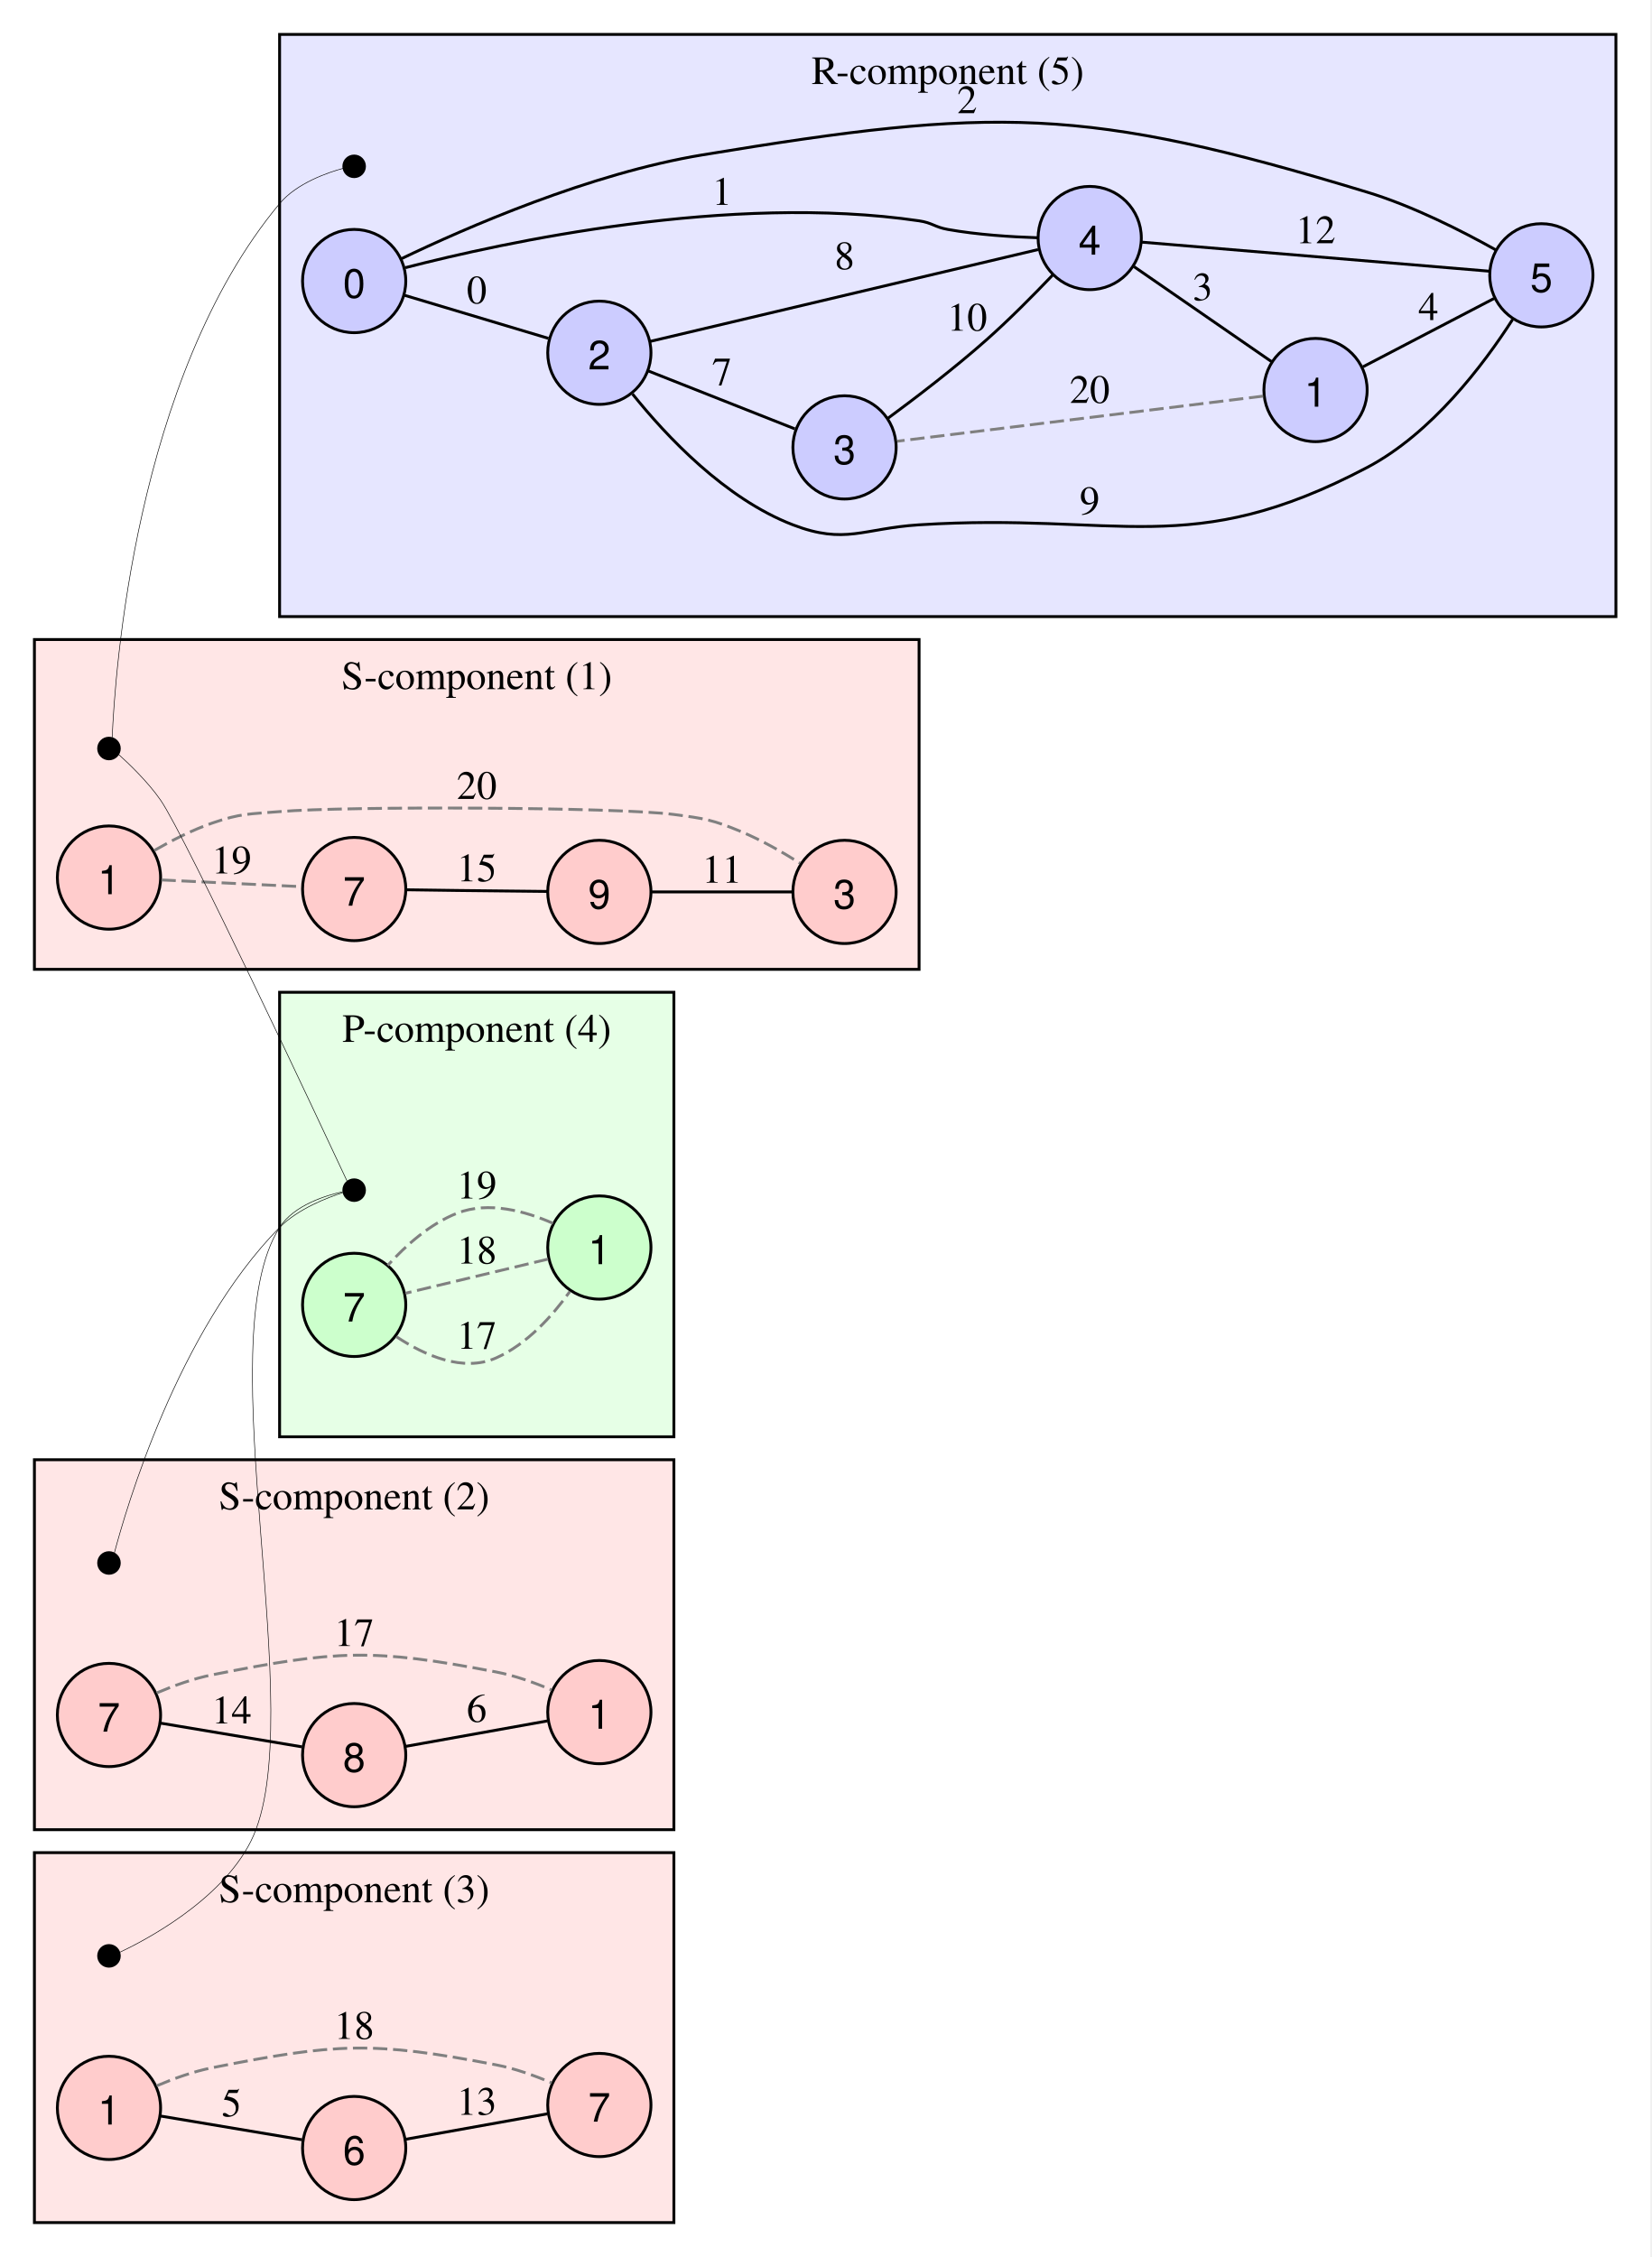
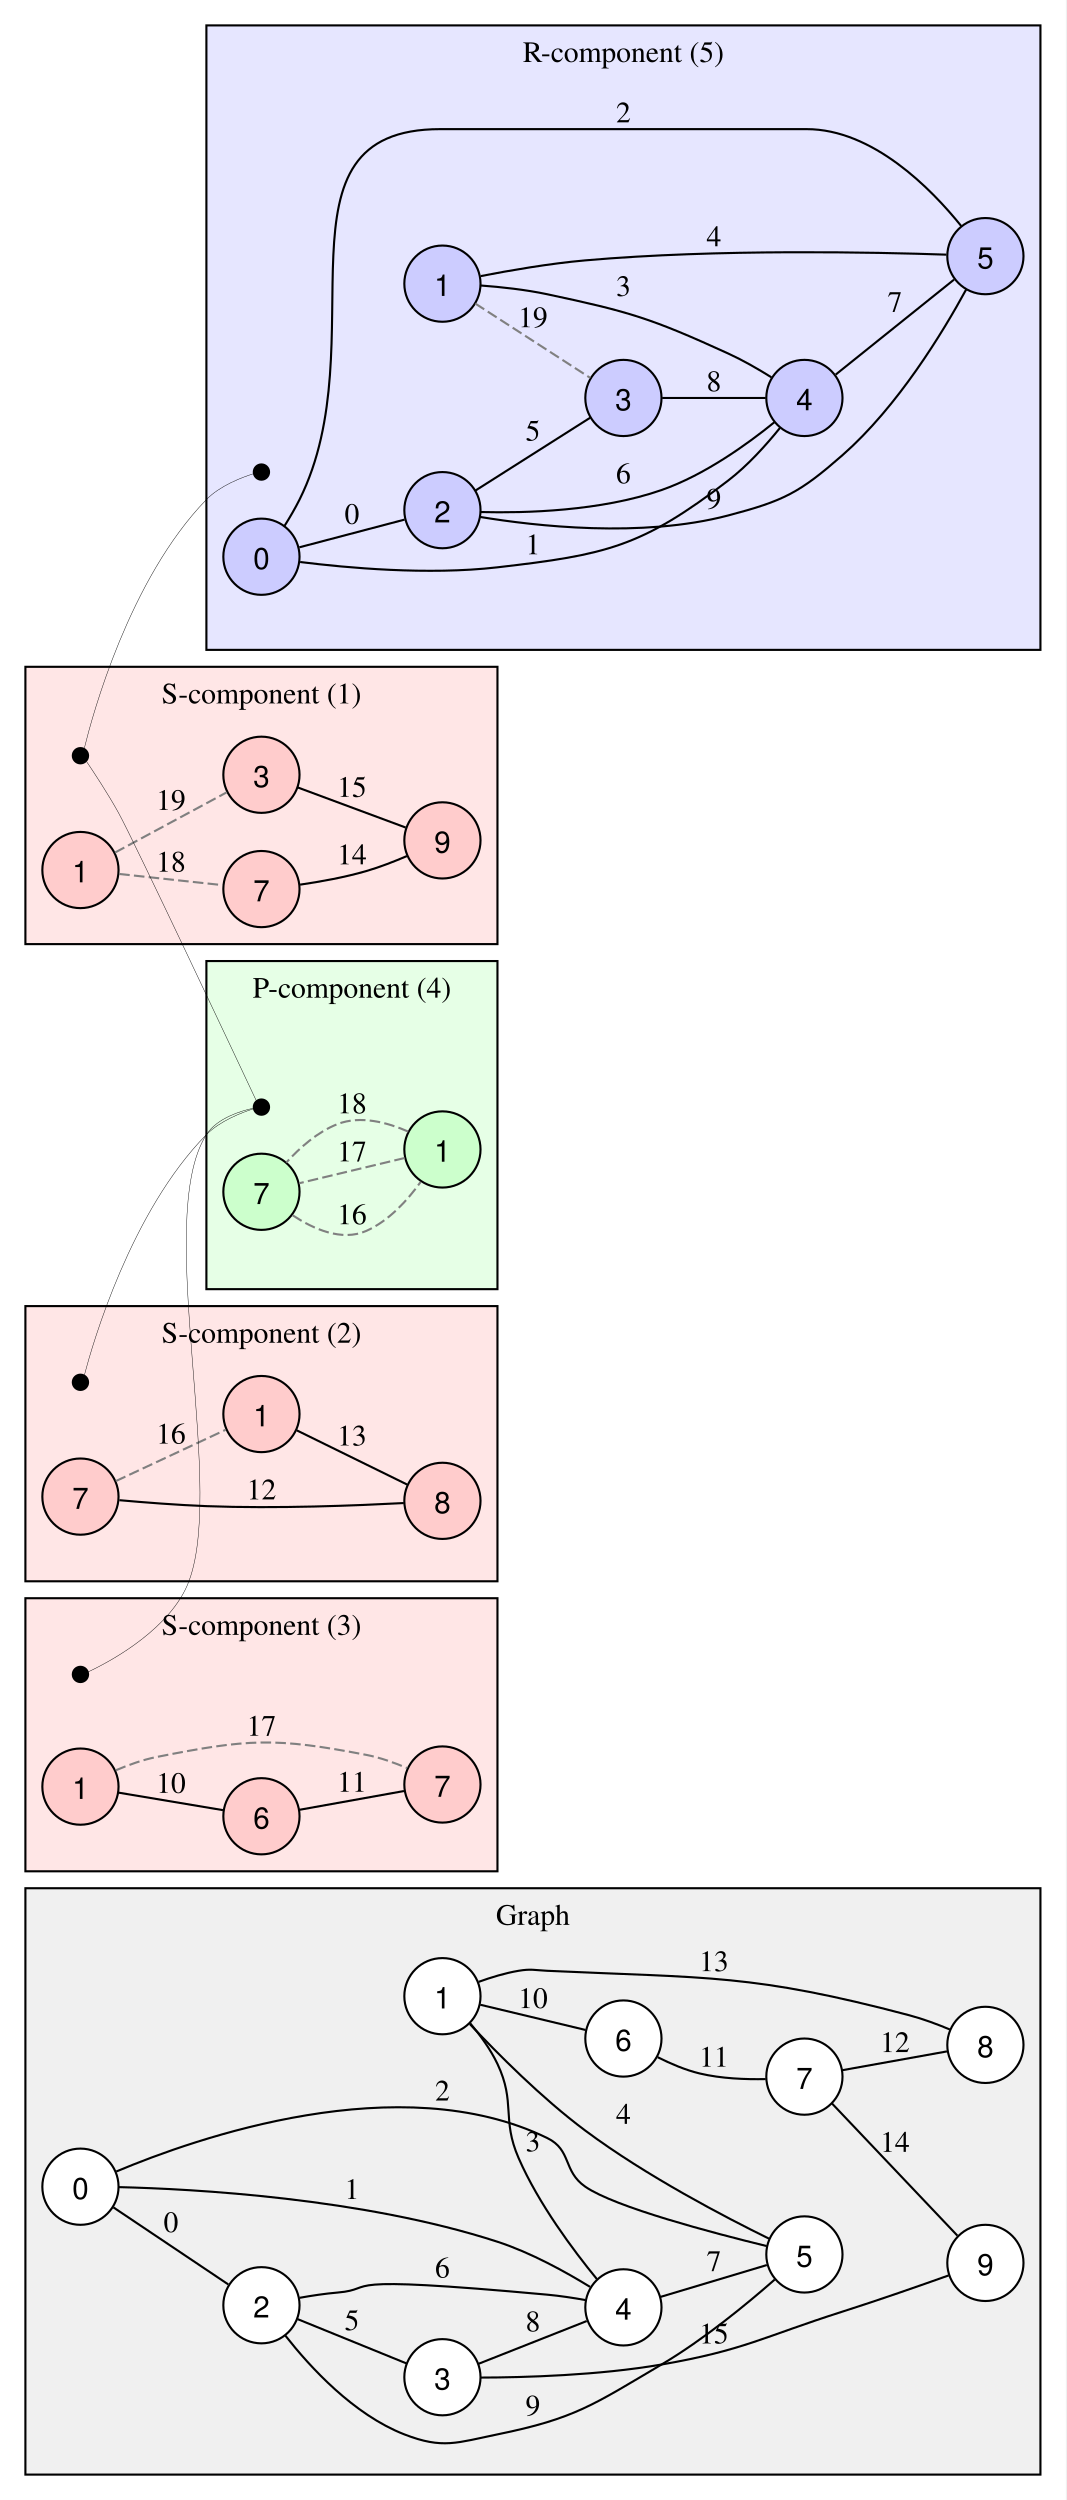
- <svg xmlns="http://www.w3.org/2000/svg" width="576pt" height="787pt" viewBox="0.00 0.00 576.00 787.00">
-   <g id="graph0" class="graph" transform="scale(1 1) rotate(0) translate(4 783)">
-     <polygon fill="white" stroke="none" points="-4,4 -4,-783 571.5,-783 571.5,4 -4,4" />
+ <svg xmlns="http://www.w3.org/2000/svg" width="504pt" height="1181pt" viewBox="0.00 0.00 504.00 1181.00">
+   <g id="graph0" class="graph" transform="scale(1 1) rotate(0) translate(4 1177)">
+     <polygon fill="white" stroke="none" points="-4,4 -4,-1177 499.5,-1177 499.5,4 -4,4" />
    <g id="clust1" class="cluster">
-       <polygon fill="#ffe6e6" stroke="black" points="8,-445 8,-560 316.5,-560 316.5,-445 8,-445" />
-       <text xml:space="preserve" text-anchor="middle" x="162.25" y="-542.7" font-family="Times,serif" font-size="14.00">S-component (1)</text>
+       <polygon fill="#f0f0f0" stroke="black" points="8,-8 8,-285 487.5,-285 487.5,-8 8,-8" />
+       <text xml:space="preserve" text-anchor="middle" x="247.75" y="-267.7" font-family="Times,serif" font-size="14.00">Graph</text>
    </g>
    <g id="clust2" class="cluster">
-       <polygon fill="#ffe6e6" stroke="black" points="8,-145 8,-274 231,-274 231,-145 8,-145" />
-       <text xml:space="preserve" text-anchor="middle" x="119.5" y="-256.7" font-family="Times,serif" font-size="14.00">S-component (2)</text>
+       <polygon fill="#ffe6e6" stroke="black" points="8,-731 8,-862 231,-862 231,-731 8,-731" />
+       <text xml:space="preserve" text-anchor="middle" x="119.5" y="-844.7" font-family="Times,serif" font-size="14.00">S-component (1)</text>
    </g>
    <g id="clust3" class="cluster">
-       <polygon fill="#ffe6e6" stroke="black" points="8,-8 8,-137 231,-137 231,-8 8,-8" />
-       <text xml:space="preserve" text-anchor="middle" x="119.5" y="-119.7" font-family="Times,serif" font-size="14.00">S-component (3)</text>
+       <polygon fill="#ffe6e6" stroke="black" points="8,-430 8,-560 231,-560 231,-430 8,-430" />
+       <text xml:space="preserve" text-anchor="middle" x="119.5" y="-542.7" font-family="Times,serif" font-size="14.00">S-component (2)</text>
    </g>
    <g id="clust4" class="cluster">
-       <polygon fill="#e6ffe6" stroke="black" points="93.5,-282 93.5,-437 231,-437 231,-282 93.5,-282" />
-       <text xml:space="preserve" text-anchor="middle" x="162.25" y="-419.7" font-family="Times,serif" font-size="14.00">P-component (4)</text>
+       <polygon fill="#ffe6e6" stroke="black" points="8,-293 8,-422 231,-422 231,-293 8,-293" />
+       <text xml:space="preserve" text-anchor="middle" x="119.5" y="-404.7" font-family="Times,serif" font-size="14.00">S-component (3)</text>
    </g>
    <g id="clust5" class="cluster">
-       <polygon fill="#e6e6ff" stroke="black" points="93.5,-568 93.5,-771 559.5,-771 559.5,-568 93.5,-568" />
-       <text xml:space="preserve" text-anchor="middle" x="326.5" y="-753.7" font-family="Times,serif" font-size="14.00">R-component (5)</text>
+       <polygon fill="#e6ffe6" stroke="black" points="93.5,-568 93.5,-723 231,-723 231,-568 93.5,-568" />
+       <text xml:space="preserve" text-anchor="middle" x="162.25" y="-705.7" font-family="Times,serif" font-size="14.00">P-component (4)</text>
+     </g>
+     <g id="clust6" class="cluster">
+       <polygon fill="#e6e6ff" stroke="black" points="93.5,-870 93.5,-1165 487.5,-1165 487.5,-870 93.5,-870" />
+       <text xml:space="preserve" text-anchor="middle" x="290.5" y="-1147.7" font-family="Times,serif" font-size="14.00">R-component (5)</text>
    </g>
    <g id="node1" class="node">
-       <ellipse fill="#ffcccc" stroke="black" cx="119.5" cy="-473" rx="18" ry="18" />
-       <text xml:space="preserve" text-anchor="middle" x="119.5" y="-467.2" font-family="Helvetica,sans-Serif" font-size="14.00">7</text>
+       <ellipse fill="#ffffff" stroke="black" cx="34" cy="-144" rx="18" ry="18" />
+       <text xml:space="preserve" text-anchor="middle" x="34" y="-138.2" font-family="Helvetica,sans-Serif" font-size="14.00">0</text>
    </g>
    <g id="node2" class="node">
-       <ellipse fill="#ffcccc" stroke="black" cx="205" cy="-472" rx="18" ry="18" />
-       <text xml:space="preserve" text-anchor="middle" x="205" y="-466.2" font-family="Helvetica,sans-Serif" font-size="14.00">9</text>
+       <ellipse fill="#ffffff" stroke="black" cx="119.5" cy="-88" rx="18" ry="18" />
+       <text xml:space="preserve" text-anchor="middle" x="119.5" y="-82.2" font-family="Helvetica,sans-Serif" font-size="14.00">2</text>
    </g>
    <g id="edge1" class="edge">
-       <path fill="none" stroke="black" d="M137.95,-472.74C143.55,-472.66 149.79,-472.57 155.5,-472.5 165.94,-472.37 177.65,-472.25 186.94,-472.16" />
-       <text xml:space="preserve" text-anchor="middle" x="162.25" y="-475.7" font-family="Times,serif" font-size="14.00">15</text>
+       <path fill="none" stroke="black" d="M49.54,-134.25C64.78,-124.03 88.57,-108.07 103.84,-97.83" />
+       <text xml:space="preserve" text-anchor="middle" x="76.75" y="-122.55" font-family="Times,serif" font-size="14.00">0</text>
    </g>
    <g id="node3" class="node">
-       <ellipse fill="#ffcccc" stroke="black" cx="290.5" cy="-472" rx="18" ry="18" />
-       <text xml:space="preserve" text-anchor="middle" x="290.5" y="-466.2" font-family="Helvetica,sans-Serif" font-size="14.00">3</text>
+       <ellipse fill="#ffffff" stroke="black" cx="290.5" cy="-87" rx="18" ry="18" />
+       <text xml:space="preserve" text-anchor="middle" x="290.5" y="-81.2" font-family="Helvetica,sans-Serif" font-size="14.00">4</text>
    </g>
    <g id="edge2" class="edge">
-       <path fill="none" stroke="black" d="M223.3,-472C237.63,-472 257.9,-472 272.22,-472" />
-       <text xml:space="preserve" text-anchor="middle" x="247.75" y="-475.2" font-family="Times,serif" font-size="14.00">11</text>
+       <path fill="none" stroke="black" d="M52.24,-143.8C86.94,-142.95 167.34,-138.7 231,-118 246.74,-112.88 263.28,-103.71 274.74,-96.67" />
+       <text xml:space="preserve" text-anchor="middle" x="162.25" y="-138.19" font-family="Times,serif" font-size="14.00">1</text>
    </g>
    <g id="node4" class="node">
-       <ellipse fill="#ffcccc" stroke="black" cx="34" cy="-477" rx="18" ry="18" />
-       <text xml:space="preserve" text-anchor="middle" x="34" y="-471.2" font-family="Helvetica,sans-Serif" font-size="14.00">1</text>
+       <ellipse fill="#ffffff" stroke="black" cx="376" cy="-112" rx="18" ry="18" />
+       <text xml:space="preserve" text-anchor="middle" x="376" y="-106.2" font-family="Helvetica,sans-Serif" font-size="14.00">5</text>
+     </g>
+     <g id="edge3" class="edge">
+       <path fill="none" stroke="black" d="M50.89,-151.16C88.48,-166.98 184.92,-200.9 254.5,-167 266.17,-161.31 261.82,-151.38 272.5,-144 286.53,-134.3 332.88,-122.12 358.17,-115.96" />
+       <text xml:space="preserve" text-anchor="middle" x="205" y="-184.71" font-family="Times,serif" font-size="14.00">2</text>
+     </g>
+     <g id="edge7" class="edge">
+       <path fill="none" stroke="black" d="M137.52,-91.51C143.21,-92.53 149.6,-93.5 155.5,-94 175.91,-95.74 149.04,-102.6 254.5,-93 260.39,-92.46 266.79,-91.49 272.48,-90.47" />
+       <text xml:space="preserve" text-anchor="middle" x="205" y="-101.07" font-family="Times,serif" font-size="14.00">6</text>
+     </g>
+     <g id="edge10" class="edge">
+       <path fill="none" stroke="black" d="M130.82,-73.64C142.5,-58.73 163.06,-36.32 187,-27 205.22,-19.91 211.84,-23.09 231,-27 267.68,-34.48 276.26,-40.97 308.5,-60 328.44,-71.77 349.1,-88.82 361.99,-100.15" />
+       <text xml:space="preserve" text-anchor="middle" x="247.75" y="-35.93" font-family="Times,serif" font-size="14.00">9</text>
+     </g>
+     <g id="node6" class="node">
+       <ellipse fill="#ffffff" stroke="black" cx="205" cy="-54" rx="18" ry="18" />
+       <text xml:space="preserve" text-anchor="middle" x="205" y="-48.2" font-family="Helvetica,sans-Serif" font-size="14.00">3</text>
+     </g>
+     <g id="edge6" class="edge">
+       <path fill="none" stroke="black" d="M136.6,-81.44C151.39,-75.42 173.18,-66.55 187.95,-60.54" />
+       <text xml:space="preserve" text-anchor="middle" x="162.25" y="-76.24" font-family="Times,serif" font-size="14.00">5</text>
+     </g>
+     <g id="edge8" class="edge">
+       <path fill="none" stroke="black" d="M308,-91.94C322.54,-96.29 343.63,-102.61 358.25,-106.99" />
+       <text xml:space="preserve" text-anchor="middle" x="333.25" y="-104.2" font-family="Times,serif" font-size="14.00">7</text>
+     </g>
+     <g id="node5" class="node">
+       <ellipse fill="#ffffff" stroke="black" cx="205" cy="-234" rx="18" ry="18" />
+       <text xml:space="preserve" text-anchor="middle" x="205" y="-228.2" font-family="Helvetica,sans-Serif" font-size="14.00">1</text>
    </g>
    <g id="edge4" class="edge">
-       <path fill="none" stroke="gray" stroke-dasharray="5,2" d="M52.3,-476.17C66.63,-475.48 86.9,-474.51 101.22,-473.83" />
-       <text xml:space="preserve" text-anchor="middle" x="76.75" y="-478.44" font-family="Times,serif" font-size="14.00">19</text>
-     </g>
-     <g id="edge3" class="edge">
-       <path fill="none" stroke="gray" stroke-dasharray="5,2" d="M49.83,-486.46C55.88,-489.94 63.07,-493.6 70,-496 80.01,-499.46 82.94,-499.11 93.5,-500 116.54,-501.95 211.2,-501.6 231,-499 241.69,-497.6 244.55,-497.15 254.5,-493 261.56,-490.05 268.9,-485.86 275.01,-481.99" />
-       <text xml:space="preserve" text-anchor="middle" x="162.25" y="-504.43" font-family="Times,serif" font-size="14.00">20</text>
-     </g>
-     <g id="node5" class="node">
-       <ellipse fill="black" stroke="black" cx="34" cy="-522" rx="3.6" ry="3.6" />
+       <path fill="none" stroke="black" d="M218.14,-221.18C222.78,-215.65 227.74,-208.88 231,-202 239.67,-183.68 232.89,-176.08 241,-157.5 250.46,-135.85 266.87,-113.9 277.96,-100.37" />
+       <text xml:space="preserve" text-anchor="middle" x="247.75" y="-160.7" font-family="Times,serif" font-size="14.00">3</text>
+     </g>
+     <g id="edge5" class="edge">
+       <path fill="none" stroke="black" d="M217.93,-220.85C230.64,-207.28 251.76,-185.95 272.5,-170.5 301.25,-149.07 338.59,-129.6 359.34,-119.43" />
+       <text xml:space="preserve" text-anchor="middle" x="290.5" y="-173.7" font-family="Times,serif" font-size="14.00">4</text>
+     </g>
+     <g id="node7" class="node">
+       <ellipse fill="#ffffff" stroke="black" cx="290.5" cy="-214" rx="18" ry="18" />
+       <text xml:space="preserve" text-anchor="middle" x="290.5" y="-208.2" font-family="Helvetica,sans-Serif" font-size="14.00">6</text>
+     </g>
+     <g id="edge11" class="edge">
+       <path fill="none" stroke="black" d="M222.9,-229.95C237.38,-226.48 258.15,-221.51 272.63,-218.04" />
+       <text xml:space="preserve" text-anchor="middle" x="247.75" y="-228.4" font-family="Times,serif" font-size="14.00">10</text>
+     </g>
+     <g id="node9" class="node">
+       <ellipse fill="#ffffff" stroke="black" cx="461.5" cy="-211" rx="18" ry="18" />
+       <text xml:space="preserve" text-anchor="middle" x="461.5" y="-205.2" font-family="Helvetica,sans-Serif" font-size="14.00">8</text>
+     </g>
+     <g id="edge14" class="edge">
+       <path fill="none" stroke="black" d="M222.09,-240.76C227.94,-242.88 234.66,-244.94 241,-246 246.92,-246.99 248.51,-246.28 254.5,-246 330.99,-242.47 351.47,-244.55 425.5,-225 431.95,-223.3 438.82,-220.73 444.75,-218.25" />
+       <text xml:space="preserve" text-anchor="middle" x="333.25" y="-245.83" font-family="Times,serif" font-size="14.00">13</text>
+     </g>
+     <g id="edge9" class="edge">
+       <path fill="none" stroke="black" d="M222.1,-60.36C236.79,-66.17 258.4,-74.71 273.16,-80.54" />
+       <text xml:space="preserve" text-anchor="middle" x="247.75" y="-75.68" font-family="Times,serif" font-size="14.00">8</text>
+     </g>
+     <g id="node10" class="node">
+       <ellipse fill="#ffffff" stroke="black" cx="461.5" cy="-108" rx="18" ry="18" />
+       <text xml:space="preserve" text-anchor="middle" x="461.5" y="-102.2" font-family="Helvetica,sans-Serif" font-size="14.00">9</text>
+     </g>
+     <g id="edge16" class="edge">
+       <path fill="none" stroke="black" d="M223.18,-53.83C243.65,-53.89 278.82,-54.86 308.5,-60 347.51,-66.76 356.28,-72.97 394,-85 411.23,-90.49 430.76,-97.32 444.18,-102.11" />
+       <text xml:space="preserve" text-anchor="middle" x="333.25" y="-69.96" font-family="Times,serif" font-size="14.00">15</text>
+     </g>
+     <g id="node8" class="node">
+       <ellipse fill="#ffffff" stroke="black" cx="376" cy="-196" rx="18" ry="18" />
+       <text xml:space="preserve" text-anchor="middle" x="376" y="-190.2" font-family="Helvetica,sans-Serif" font-size="14.00">7</text>
+     </g>
+     <g id="edge12" class="edge">
+       <path fill="none" stroke="black" d="M306.68,-205.18C312.66,-202.16 319.71,-199.13 326.5,-197.5 336.66,-195.06 348.35,-194.63 357.72,-194.84" />
+       <text xml:space="preserve" text-anchor="middle" x="333.25" y="-200.7" font-family="Times,serif" font-size="14.00">11</text>
+     </g>
+     <g id="edge13" class="edge">
+       <path fill="none" stroke="black" d="M393.9,-199.04C408.29,-201.62 428.88,-205.32 443.34,-207.92" />
+       <text xml:space="preserve" text-anchor="middle" x="418.75" y="-207.6" font-family="Times,serif" font-size="14.00">12</text>
+     </g>
+     <g id="edge15" class="edge">
+       <path fill="none" stroke="black" d="M388.96,-183.39C404.75,-166.76 432.38,-137.64 448.29,-120.87" />
+       <text xml:space="preserve" text-anchor="middle" x="418.75" y="-160.47" font-family="Times,serif" font-size="14.00">14</text>
+     </g>
+     <g id="node11" class="node">
+       <ellipse fill="#ffcccc" stroke="black" cx="119.5" cy="-757" rx="18" ry="18" />
+       <text xml:space="preserve" text-anchor="middle" x="119.5" y="-751.2" font-family="Helvetica,sans-Serif" font-size="14.00">7</text>
+     </g>
+     <g id="node12" class="node">
+       <ellipse fill="#ffcccc" stroke="black" cx="205" cy="-780" rx="18" ry="18" />
+       <text xml:space="preserve" text-anchor="middle" x="205" y="-774.2" font-family="Helvetica,sans-Serif" font-size="14.00">9</text>
+     </g>
+     <g id="edge17" class="edge">
+       <path fill="none" stroke="black" d="M137.77,-759.09C147.12,-760.45 158.82,-762.54 169,-765.5 175.44,-767.37 182.31,-770.06 188.23,-772.61" />
+       <text xml:space="preserve" text-anchor="middle" x="162.25" y="-768.7" font-family="Times,serif" font-size="14.00">14</text>
+     </g>
+     <g id="node13" class="node">
+       <ellipse fill="#ffcccc" stroke="black" cx="119.5" cy="-811" rx="18" ry="18" />
+       <text xml:space="preserve" text-anchor="middle" x="119.5" y="-805.2" font-family="Helvetica,sans-Serif" font-size="14.00">3</text>
+     </g>
+     <g id="edge18" class="edge">
+       <path fill="none" stroke="black" d="M136.6,-805.02C151.29,-799.57 172.9,-791.55 187.66,-786.06" />
+       <text xml:space="preserve" text-anchor="middle" x="162.25" y="-800.56" font-family="Times,serif" font-size="14.00">15</text>
+     </g>
+     <g id="node14" class="node">
+       <ellipse fill="#ffcccc" stroke="black" cx="34" cy="-766" rx="18" ry="18" />
+       <text xml:space="preserve" text-anchor="middle" x="34" y="-760.2" font-family="Helvetica,sans-Serif" font-size="14.00">1</text>
+     </g>
+     <g id="edge20" class="edge">
+       <path fill="none" stroke="gray" stroke-dasharray="5,2" d="M52.3,-764.14C66.63,-762.59 86.9,-760.41 101.22,-758.86" />
+       <text xml:space="preserve" text-anchor="middle" x="76.75" y="-765.24" font-family="Times,serif" font-size="14.00">18</text>
+     </g>
+     <g id="edge19" class="edge">
+       <path fill="none" stroke="gray" stroke-dasharray="5,2" d="M50.32,-774.25C65.29,-782.32 87.96,-794.54 103,-802.65" />
+       <text xml:space="preserve" text-anchor="middle" x="76.75" y="-794.39" font-family="Times,serif" font-size="14.00">19</text>
+     </g>
+     <g id="node15" class="node">
+       <ellipse fill="black" stroke="black" cx="34" cy="-820" rx="3.6" ry="3.6" />
+     </g>
+     <g id="node26" class="node">
+       <ellipse fill="black" stroke="black" cx="119.5" cy="-654" rx="3.6" ry="3.6" />
+     </g>
+     <g id="edge42" class="edge">
+       <path fill="none" stroke="black" stroke-width="0.2" d="M36.9,-817.23C40.16,-812.41 46.97,-802.12 52,-793 59.49,-779.41 108.02,-676.29 117.05,-657.08" />
+     </g>
+     <g id="node33" class="node">
+       <ellipse fill="black" stroke="black" cx="119.5" cy="-954" rx="3.6" ry="3.6" />
+     </g>
+     <g id="edge41" class="edge">
+       <path fill="none" stroke="black" stroke-width="0.2" d="M35.81,-823.44C39.61,-838.99 57.09,-903.51 93.5,-941 99.91,-947.6 110.39,-951.52 115.5,-953.13" />
    </g>
    <g id="node16" class="node">
-       <ellipse fill="black" stroke="black" cx="119.5" cy="-368" rx="3.6" ry="3.6" />
+       <ellipse fill="#ffcccc" stroke="black" cx="34" cy="-470" rx="18" ry="18" />
+       <text xml:space="preserve" text-anchor="middle" x="34" y="-464.2" font-family="Helvetica,sans-Serif" font-size="14.00">7</text>
+     </g>
+     <g id="node17" class="node">
+       <ellipse fill="#ffcccc" stroke="black" cx="205" cy="-468" rx="18" ry="18" />
+       <text xml:space="preserve" text-anchor="middle" x="205" y="-462.2" font-family="Helvetica,sans-Serif" font-size="14.00">8</text>
+     </g>
+     <g id="edge21" class="edge">
+       <path fill="none" stroke="black" d="M52.39,-468.31C64.01,-467.27 79.66,-466.03 93.5,-465.5 126.48,-464.23 165.03,-465.8 186.77,-466.96" />
+       <text xml:space="preserve" text-anchor="middle" x="119.5" y="-468.7" font-family="Times,serif" font-size="14.00">12</text>
+     </g>
+     <g id="node18" class="node">
+       <ellipse fill="#ffcccc" stroke="black" cx="119.5" cy="-509" rx="18" ry="18" />
+       <text xml:space="preserve" text-anchor="middle" x="119.5" y="-503.2" font-family="Helvetica,sans-Serif" font-size="14.00">1</text>
+     </g>
+     <g id="edge23" class="edge">
+       <path fill="none" stroke="gray" stroke-dasharray="5,2" d="M50.71,-477.34C65.54,-484.26 87.68,-494.6 102.58,-501.56" />
+       <text xml:space="preserve" text-anchor="middle" x="76.75" y="-495.04" font-family="Times,serif" font-size="14.00">16</text>
+     </g>
+     <g id="edge22" class="edge">
+       <path fill="none" stroke="black" d="M136.21,-501.29C151.13,-493.96 173.46,-483 188.36,-475.68" />
+       <text xml:space="preserve" text-anchor="middle" x="162.25" y="-494.15" font-family="Times,serif" font-size="14.00">13</text>
+     </g>
+     <g id="node19" class="node">
+       <ellipse fill="black" stroke="black" cx="34" cy="-524" rx="3.6" ry="3.6" />
+     </g>
+     <g id="edge43" class="edge">
+       <path fill="none" stroke="black" stroke-width="0.2" d="M35.84,-527.33C39.79,-542.36 57.82,-604.74 93.5,-641 99.95,-647.55 110.41,-651.49 115.51,-653.12" />
+     </g>
+     <g id="node20" class="node">
+       <ellipse fill="#ffcccc" stroke="black" cx="34" cy="-333" rx="18" ry="18" />
+       <text xml:space="preserve" text-anchor="middle" x="34" y="-327.2" font-family="Helvetica,sans-Serif" font-size="14.00">1</text>
+     </g>
+     <g id="node21" class="node">
+       <ellipse fill="#ffcccc" stroke="black" cx="119.5" cy="-319" rx="18" ry="18" />
+       <text xml:space="preserve" text-anchor="middle" x="119.5" y="-313.2" font-family="Helvetica,sans-Serif" font-size="14.00">6</text>
+     </g>
+     <g id="edge24" class="edge">
+       <path fill="none" stroke="black" d="M51.9,-330.17C66.29,-327.75 86.88,-324.3 101.34,-321.88" />
+       <text xml:space="preserve" text-anchor="middle" x="76.75" y="-330.04" font-family="Times,serif" font-size="14.00">10</text>
+     </g>
+     <g id="node22" class="node">
+       <ellipse fill="#ffcccc" stroke="black" cx="205" cy="-334" rx="18" ry="18" />
+       <text xml:space="preserve" text-anchor="middle" x="205" y="-328.2" font-family="Helvetica,sans-Serif" font-size="14.00">7</text>
    </g>
    <g id="edge26" class="edge">
-       <path fill="none" stroke="black" stroke-width="0.2" d="M37.21,-520.07C40.68,-516.96 47.5,-510.5 52,-504 60.68,-491.47 108.24,-389.96 117.09,-371.03" />
+       <path fill="none" stroke="gray" stroke-dasharray="5,2" d="M50.65,-340.69C56.57,-343.21 63.45,-345.7 70,-347 113.16,-355.57 125.79,-356.32 169,-348 175.55,-346.74 182.44,-344.26 188.36,-341.73" />
+       <text xml:space="preserve" text-anchor="middle" x="119.5" y="-357.05" font-family="Times,serif" font-size="14.00">17</text>
+     </g>
+     <g id="edge25" class="edge">
+       <path fill="none" stroke="black" d="M137.4,-322.04C151.79,-324.62 172.38,-328.32 186.84,-330.92" />
+       <text xml:space="preserve" text-anchor="middle" x="162.25" y="-330.6" font-family="Times,serif" font-size="14.00">11</text>
    </g>
    <g id="node23" class="node">
-       <ellipse fill="black" stroke="black" cx="119.5" cy="-725" rx="3.6" ry="3.6" />
-     </g>
-     <g id="edge25" class="edge">
-       <path fill="none" stroke="black" stroke-width="0.2" d="M35.13,-525.87C36.01,-547.16 42.89,-651.29 93.5,-712 99.51,-719.21 110.57,-722.92 115.72,-724.32" />
-     </g>
-     <g id="node6" class="node">
-       <ellipse fill="#ffcccc" stroke="black" cx="34" cy="-185" rx="18" ry="18" />
-       <text xml:space="preserve" text-anchor="middle" x="34" y="-179.2" font-family="Helvetica,sans-Serif" font-size="14.00">7</text>
-     </g>
-     <g id="node7" class="node">
-       <ellipse fill="#ffcccc" stroke="black" cx="119.5" cy="-171" rx="18" ry="18" />
-       <text xml:space="preserve" text-anchor="middle" x="119.5" y="-165.2" font-family="Helvetica,sans-Serif" font-size="14.00">8</text>
-     </g>
-     <g id="edge5" class="edge">
-       <path fill="none" stroke="black" d="M51.9,-182.17C66.29,-179.75 86.88,-176.3 101.34,-173.88" />
-       <text xml:space="preserve" text-anchor="middle" x="76.75" y="-182.04" font-family="Times,serif" font-size="14.00">14</text>
-     </g>
-     <g id="node8" class="node">
-       <ellipse fill="#ffcccc" stroke="black" cx="205" cy="-186" rx="18" ry="18" />
-       <text xml:space="preserve" text-anchor="middle" x="205" y="-180.2" font-family="Helvetica,sans-Serif" font-size="14.00">1</text>
-     </g>
-     <g id="edge7" class="edge">
-       <path fill="none" stroke="gray" stroke-dasharray="5,2" d="M50.65,-192.69C56.57,-195.21 63.45,-197.7 70,-199 113.16,-207.57 125.79,-208.32 169,-200 175.55,-198.74 182.44,-196.26 188.36,-193.73" />
-       <text xml:space="preserve" text-anchor="middle" x="119.5" y="-209.05" font-family="Times,serif" font-size="14.00">17</text>
-     </g>
-     <g id="edge6" class="edge">
-       <path fill="none" stroke="black" d="M137.4,-174.04C151.79,-176.62 172.38,-180.32 186.84,-182.92" />
-       <text xml:space="preserve" text-anchor="middle" x="162.25" y="-182.6" font-family="Times,serif" font-size="14.00">6</text>
-     </g>
-     <g id="node9" class="node">
-       <ellipse fill="black" stroke="black" cx="34" cy="-238" rx="3.6" ry="3.6" />
+       <ellipse fill="black" stroke="black" cx="34" cy="-386" rx="3.6" ry="3.6" />
+     </g>
+     <g id="edge44" class="edge">
+       <path fill="none" stroke="black" stroke-width="0.2" d="M37.41,-387.08C45.68,-390.93 72.95,-404.92 83.5,-426 104.9,-468.78 67.73,-600.7 93.5,-641 98.56,-648.91 110.09,-652.27 115.54,-653.45" />
+     </g>
+     <g id="node24" class="node">
+       <ellipse fill="#ccffcc" stroke="black" cx="119.5" cy="-614" rx="18" ry="18" />
+       <text xml:space="preserve" text-anchor="middle" x="119.5" y="-608.2" font-family="Helvetica,sans-Serif" font-size="14.00">7</text>
+     </g>
+     <g id="node25" class="node">
+       <ellipse fill="#ccffcc" stroke="black" cx="205" cy="-634" rx="18" ry="18" />
+       <text xml:space="preserve" text-anchor="middle" x="205" y="-628.2" font-family="Helvetica,sans-Serif" font-size="14.00">1</text>
    </g>
    <g id="edge27" class="edge">
-       <path fill="none" stroke="black" stroke-width="0.2" d="M35.84,-241.33C39.79,-256.36 57.82,-318.74 93.5,-355 99.95,-361.55 110.41,-365.49 115.51,-367.12" />
-     </g>
-     <g id="node10" class="node">
-       <ellipse fill="#ffcccc" stroke="black" cx="34" cy="-48" rx="18" ry="18" />
-       <text xml:space="preserve" text-anchor="middle" x="34" y="-42.2" font-family="Helvetica,sans-Serif" font-size="14.00">1</text>
-     </g>
-     <g id="node11" class="node">
-       <ellipse fill="#ffcccc" stroke="black" cx="119.5" cy="-34" rx="18" ry="18" />
-       <text xml:space="preserve" text-anchor="middle" x="119.5" y="-28.2" font-family="Helvetica,sans-Serif" font-size="14.00">6</text>
-     </g>
-     <g id="edge8" class="edge">
-       <path fill="none" stroke="black" d="M51.9,-45.17C66.29,-42.75 86.88,-39.3 101.34,-36.88" />
-       <text xml:space="preserve" text-anchor="middle" x="76.75" y="-45.04" font-family="Times,serif" font-size="14.00">5</text>
-     </g>
-     <g id="node12" class="node">
-       <ellipse fill="#ffcccc" stroke="black" cx="205" cy="-49" rx="18" ry="18" />
-       <text xml:space="preserve" text-anchor="middle" x="205" y="-43.2" font-family="Helvetica,sans-Serif" font-size="14.00">7</text>
-     </g>
-     <g id="edge10" class="edge">
-       <path fill="none" stroke="gray" stroke-dasharray="5,2" d="M50.65,-55.69C56.57,-58.21 63.45,-60.7 70,-62 113.16,-70.57 125.79,-71.32 169,-63 175.55,-61.74 182.44,-59.26 188.36,-56.73" />
-       <text xml:space="preserve" text-anchor="middle" x="119.5" y="-72.05" font-family="Times,serif" font-size="14.00">18</text>
-     </g>
-     <g id="edge9" class="edge">
-       <path fill="none" stroke="black" d="M137.4,-37.04C151.79,-39.62 172.38,-43.32 186.84,-45.92" />
-       <text xml:space="preserve" text-anchor="middle" x="162.25" y="-45.6" font-family="Times,serif" font-size="14.00">13</text>
-     </g>
-     <g id="node13" class="node">
-       <ellipse fill="black" stroke="black" cx="34" cy="-101" rx="3.6" ry="3.6" />
+       <path fill="none" stroke="gray" stroke-dasharray="5,2" d="M134.24,-602.9C144.04,-596.41 157.46,-590.4 169,-595.5 179.74,-600.25 188.6,-610.1 194.71,-618.65" />
+       <text xml:space="preserve" text-anchor="middle" x="162.25" y="-598.7" font-family="Times,serif" font-size="14.00">16</text>
    </g>
    <g id="edge28" class="edge">
-       <path fill="none" stroke="black" stroke-width="0.2" d="M37.41,-102.08C45.68,-105.93 72.95,-119.92 83.5,-141 104.8,-183.58 67.85,-314.89 93.5,-355 98.56,-362.91 110.09,-366.27 115.54,-367.45" />
-     </g>
-     <g id="node14" class="node">
-       <ellipse fill="#ccffcc" stroke="black" cx="119.5" cy="-328" rx="18" ry="18" />
-       <text xml:space="preserve" text-anchor="middle" x="119.5" y="-322.2" font-family="Helvetica,sans-Serif" font-size="14.00">7</text>
-     </g>
-     <g id="node15" class="node">
-       <ellipse fill="#ccffcc" stroke="black" cx="205" cy="-348" rx="18" ry="18" />
-       <text xml:space="preserve" text-anchor="middle" x="205" y="-342.2" font-family="Helvetica,sans-Serif" font-size="14.00">1</text>
-     </g>
-     <g id="edge11" class="edge">
-       <path fill="none" stroke="gray" stroke-dasharray="5,2" d="M134.24,-316.9C144.04,-310.41 157.46,-304.4 169,-309.5 179.74,-314.25 188.6,-324.1 194.71,-332.65" />
-       <text xml:space="preserve" text-anchor="middle" x="162.25" y="-312.7" font-family="Times,serif" font-size="14.00">17</text>
-     </g>
-     <g id="edge12" class="edge">
-       <path fill="none" stroke="gray" stroke-dasharray="5,2" d="M187.13,-343.96C172.65,-340.49 151.88,-335.52 137.4,-332.05" />
-       <text xml:space="preserve" text-anchor="middle" x="162.25" y="-342.4" font-family="Times,serif" font-size="14.00">18</text>
-     </g>
-     <g id="edge13" class="edge">
-       <path fill="none" stroke="gray" stroke-dasharray="5,2" d="M188.84,-356.44C179.12,-360.72 166.34,-364.21 155.5,-360 145.98,-356.31 137.47,-348.68 131.23,-341.8" />
-       <text xml:space="preserve" text-anchor="middle" x="162.25" y="-365.1" font-family="Times,serif" font-size="14.00">19</text>
-     </g>
-     <g id="node17" class="node">
-       <ellipse fill="#ccccff" stroke="black" cx="119.5" cy="-685" rx="18" ry="18" />
-       <text xml:space="preserve" text-anchor="middle" x="119.5" y="-679.2" font-family="Helvetica,sans-Serif" font-size="14.00">0</text>
-     </g>
-     <g id="node18" class="node">
-       <ellipse fill="#ccccff" stroke="black" cx="205" cy="-660" rx="18" ry="18" />
-       <text xml:space="preserve" text-anchor="middle" x="205" y="-654.2" font-family="Helvetica,sans-Serif" font-size="14.00">2</text>
-     </g>
-     <g id="edge14" class="edge">
-       <path fill="none" stroke="black" d="M137,-680.06C151.54,-675.71 172.63,-669.39 187.25,-665.01" />
-       <text xml:space="preserve" text-anchor="middle" x="162.25" y="-677.2" font-family="Times,serif" font-size="14.00">0</text>
-     </g>
-     <g id="node19" class="node">
-       <ellipse fill="#ccccff" stroke="black" cx="290.5" cy="-627" rx="18" ry="18" />
-       <text xml:space="preserve" text-anchor="middle" x="290.5" y="-621.2" font-family="Helvetica,sans-Serif" font-size="14.00">3</text>
-     </g>
-     <g id="edge15" class="edge">
-       <path fill="none" stroke="black" d="M222.1,-653.64C236.79,-647.83 258.4,-639.29 273.16,-633.46" />
-       <text xml:space="preserve" text-anchor="middle" x="247.75" y="-648.68" font-family="Times,serif" font-size="14.00">7</text>
-     </g>
-     <g id="node20" class="node">
-       <ellipse fill="#ccccff" stroke="black" cx="376" cy="-700" rx="18" ry="18" />
-       <text xml:space="preserve" text-anchor="middle" x="376" y="-694.2" font-family="Helvetica,sans-Serif" font-size="14.00">4</text>
-     </g>
-     <g id="edge16" class="edge">
-       <path fill="none" stroke="black" d="M305.48,-637.03C315.39,-644.33 328.85,-654.61 340,-664.5 348.03,-671.62 356.49,-680.17 363.09,-687.1" />
-       <text xml:space="preserve" text-anchor="middle" x="333.25" y="-667.7" font-family="Times,serif" font-size="14.00">10</text>
-     </g>
-     <g id="edge18" class="edge">
-       <path fill="none" stroke="black" d="M357.83,-700.1C348.5,-700.4 336.8,-701.16 326.5,-703 321.93,-703.82 321.09,-705.33 316.5,-706 250.47,-715.69 171.31,-698.43 137.34,-689.66" />
-       <text xml:space="preserve" text-anchor="middle" x="247.75" y="-711.57" font-family="Times,serif" font-size="14.00">1</text>
-     </g>
-     <g id="edge17" class="edge">
-       <path fill="none" stroke="black" d="M357.99,-695.98C325.54,-688.29 255.13,-671.63 222.82,-663.98" />
-       <text xml:space="preserve" text-anchor="middle" x="290.5" y="-689.12" font-family="Times,serif" font-size="14.00">8</text>
-     </g>
-     <g id="node21" class="node">
-       <ellipse fill="#ccccff" stroke="black" cx="454.75" cy="-647" rx="18" ry="18" />
-       <text xml:space="preserve" text-anchor="middle" x="454.75" y="-641.2" font-family="Helvetica,sans-Serif" font-size="14.00">1</text>
-     </g>
-     <g id="edge19" class="edge">
-       <path fill="none" stroke="black" d="M391.44,-690.03C405.16,-680.56 425.68,-666.38 439.38,-656.92" />
-       <text xml:space="preserve" text-anchor="middle" x="415.38" y="-678.29" font-family="Times,serif" font-size="14.00">3</text>
-     </g>
-     <g id="edge20" class="edge">
-       <path fill="none" stroke="gray" stroke-dasharray="5,2" d="M436.51,-644.88C405.37,-641.04 340.09,-632.99 308.86,-629.14" />
-       <text xml:space="preserve" text-anchor="middle" x="376" y="-642.51" font-family="Times,serif" font-size="14.00">20</text>
-     </g>
-     <g id="node22" class="node">
-       <ellipse fill="#ccccff" stroke="black" cx="533.5" cy="-687" rx="18" ry="18" />
-       <text xml:space="preserve" text-anchor="middle" x="533.5" y="-681.2" font-family="Helvetica,sans-Serif" font-size="14.00">5</text>
-     </g>
-     <g id="edge21" class="edge">
-       <path fill="none" stroke="black" d="M471.28,-655.09C484.6,-662.03 503.68,-671.98 516.99,-678.92" />
-       <text xml:space="preserve" text-anchor="middle" x="494.12" y="-671.4" font-family="Times,serif" font-size="14.00">4</text>
-     </g>
-     <g id="edge24" class="edge">
-       <path fill="none" stroke="black" d="M517.81,-695.75C506.02,-702.36 488.86,-711.1 472.75,-716 374.05,-746.03 342.79,-745.79 241,-729 201.67,-722.51 158.43,-703.58 135.97,-692.79" />
-       <text xml:space="preserve" text-anchor="middle" x="333.25" y="-743.54" font-family="Times,serif" font-size="14.00">2</text>
-     </g>
-     <g id="edge23" class="edge">
-       <path fill="none" stroke="black" d="M523.47,-671.59C513.3,-655.77 495.23,-631.84 472.75,-620 410.81,-587.37 386.37,-604.45 316.5,-600 296.98,-598.76 290.75,-592.98 272.5,-600 248.84,-609.1 228.35,-630.93 216.59,-645.6" />
-       <text xml:space="preserve" text-anchor="middle" x="376" y="-603.72" font-family="Times,serif" font-size="14.00">9</text>
-     </g>
-     <g id="edge22" class="edge">
-       <path fill="none" stroke="black" d="M515.19,-688.45C485.24,-690.95 424.13,-696.06 394.24,-698.56" />
-       <text xml:space="preserve" text-anchor="middle" x="454.75" y="-698.2" font-family="Times,serif" font-size="14.00">12</text>
+       <path fill="none" stroke="gray" stroke-dasharray="5,2" d="M187.13,-629.96C172.65,-626.49 151.88,-621.52 137.4,-618.05" />
+       <text xml:space="preserve" text-anchor="middle" x="162.25" y="-628.4" font-family="Times,serif" font-size="14.00">17</text>
+     </g>
+     <g id="edge29" class="edge">
+       <path fill="none" stroke="gray" stroke-dasharray="5,2" d="M188.84,-642.44C179.12,-646.72 166.34,-650.21 155.5,-646 145.98,-642.31 137.47,-634.68 131.23,-627.8" />
+       <text xml:space="preserve" text-anchor="middle" x="162.25" y="-651.1" font-family="Times,serif" font-size="14.00">18</text>
+     </g>
+     <g id="node27" class="node">
+       <ellipse fill="#ccccff" stroke="black" cx="119.5" cy="-914" rx="18" ry="18" />
+       <text xml:space="preserve" text-anchor="middle" x="119.5" y="-908.2" font-family="Helvetica,sans-Serif" font-size="14.00">0</text>
+     </g>
+     <g id="node28" class="node">
+       <ellipse fill="#ccccff" stroke="black" cx="205" cy="-936" rx="18" ry="18" />
+       <text xml:space="preserve" text-anchor="middle" x="205" y="-930.2" font-family="Helvetica,sans-Serif" font-size="14.00">2</text>
+     </g>
+     <g id="edge30" class="edge">
+       <path fill="none" stroke="black" d="M137.4,-918.45C151.88,-922.27 172.65,-927.74 187.13,-931.55" />
+       <text xml:space="preserve" text-anchor="middle" x="162.25" y="-929.52" font-family="Times,serif" font-size="14.00">0</text>
+     </g>
+     <g id="node30" class="node">
+       <ellipse fill="#ccccff" stroke="black" cx="376" cy="-989" rx="18" ry="18" />
+       <text xml:space="preserve" text-anchor="middle" x="376" y="-983.2" font-family="Helvetica,sans-Serif" font-size="14.00">4</text>
+     </g>
+     <g id="edge34" class="edge">
+       <path fill="none" stroke="black" d="M137.79,-911.51C159.59,-908.77 198.19,-905.21 231,-909 282.42,-914.94 298.94,-918.48 340,-950 349.24,-957.09 357.99,-966.84 364.43,-974.82" />
+       <text xml:space="preserve" text-anchor="middle" x="247.75" y="-915.16" font-family="Times,serif" font-size="14.00">1</text>
+     </g>
+     <g id="node32" class="node">
+       <ellipse fill="#ccccff" stroke="black" cx="461.5" cy="-1056" rx="18" ry="18" />
+       <text xml:space="preserve" text-anchor="middle" x="461.5" y="-1050.2" font-family="Helvetica,sans-Serif" font-size="14.00">5</text>
+     </g>
+     <g id="edge40" class="edge">
+       <path fill="none" stroke="black" d="M130.4,-928.55C132.88,-932.5 135.42,-936.84 137.5,-941 174.63,-1015.46 120.8,-1116 204,-1116 204,-1116 204,-1116 377,-1116 408.24,-1116 435.79,-1087.96 450.09,-1070.22" />
+       <text xml:space="preserve" text-anchor="middle" x="290.5" y="-1119.2" font-family="Times,serif" font-size="14.00">2</text>
+     </g>
+     <g id="node29" class="node">
+       <ellipse fill="#ccccff" stroke="black" cx="290.5" cy="-989" rx="18" ry="18" />
+       <text xml:space="preserve" text-anchor="middle" x="290.5" y="-983.2" font-family="Helvetica,sans-Serif" font-size="14.00">3</text>
+     </g>
+     <g id="edge31" class="edge">
+       <path fill="none" stroke="black" d="M220.54,-945.23C235.78,-954.9 259.57,-970 274.84,-979.7" />
+       <text xml:space="preserve" text-anchor="middle" x="247.75" y="-968.87" font-family="Times,serif" font-size="14.00">5</text>
+     </g>
+     <g id="edge33" class="edge">
+       <path fill="none" stroke="black" d="M223.22,-935.11C244.03,-934.58 279.82,-935.49 308.5,-945.5 328.82,-952.59 349.07,-967.19 361.79,-977.52" />
+       <text xml:space="preserve" text-anchor="middle" x="290.5" y="-948.7" font-family="Times,serif" font-size="14.00">6</text>
+     </g>
+     <g id="edge39" class="edge">
+       <path fill="none" stroke="black" d="M222.85,-932.79C248.6,-928.53 299.05,-922.72 340,-933.5 366.24,-940.41 373.6,-944.1 394,-962 420.14,-984.94 441.47,-1020.12 452.45,-1040.31" />
+       <text xml:space="preserve" text-anchor="middle" x="333.25" y="-936.7" font-family="Times,serif" font-size="14.00">9</text>
+     </g>
+     <g id="edge32" class="edge">
+       <path fill="none" stroke="black" d="M308.8,-989C323.13,-989 343.4,-989 357.72,-989" />
+       <text xml:space="preserve" text-anchor="middle" x="333.25" y="-992.2" font-family="Times,serif" font-size="14.00">8</text>
+     </g>
+     <g id="edge38" class="edge">
+       <path fill="none" stroke="black" d="M390.79,-1000.06C406.26,-1012.48 431.21,-1032.5 446.69,-1044.92" />
+       <text xml:space="preserve" text-anchor="middle" x="418.75" y="-1029.71" font-family="Times,serif" font-size="14.00">7</text>
+     </g>
+     <g id="node31" class="node">
+       <ellipse fill="#ccccff" stroke="black" cx="205" cy="-1043" rx="18" ry="18" />
+       <text xml:space="preserve" text-anchor="middle" x="205" y="-1037.2" font-family="Helvetica,sans-Serif" font-size="14.00">1</text>
+     </g>
+     <g id="edge36" class="edge">
+       <path fill="none" stroke="gray" stroke-dasharray="5,2" d="M220.54,-1033.59C235.78,-1023.74 259.57,-1008.36 274.84,-998.48" />
+       <text xml:space="preserve" text-anchor="middle" x="247.75" y="-1022.43" font-family="Times,serif" font-size="14.00">19</text>
+     </g>
+     <g id="edge35" class="edge">
+       <path fill="none" stroke="black" d="M223.2,-1042.12C232.53,-1041.43 244.23,-1040.18 254.5,-1038 293.61,-1029.68 303.63,-1026.61 340,-1010 346.96,-1006.82 354.28,-1002.59 360.41,-998.75" />
+       <text xml:space="preserve" text-anchor="middle" x="290.5" y="-1037.16" font-family="Times,serif" font-size="14.00">3</text>
+     </g>
+     <g id="edge37" class="edge">
+       <path fill="none" stroke="black" d="M223.13,-1046.58C236.51,-1049.19 255.6,-1052.52 272.5,-1054 335.09,-1059.48 409.85,-1057.85 443.09,-1056.7" />
+       <text xml:space="preserve" text-anchor="middle" x="333.25" y="-1060.66" font-family="Times,serif" font-size="14.00">4</text>
    </g>
  </g>
</svg>
